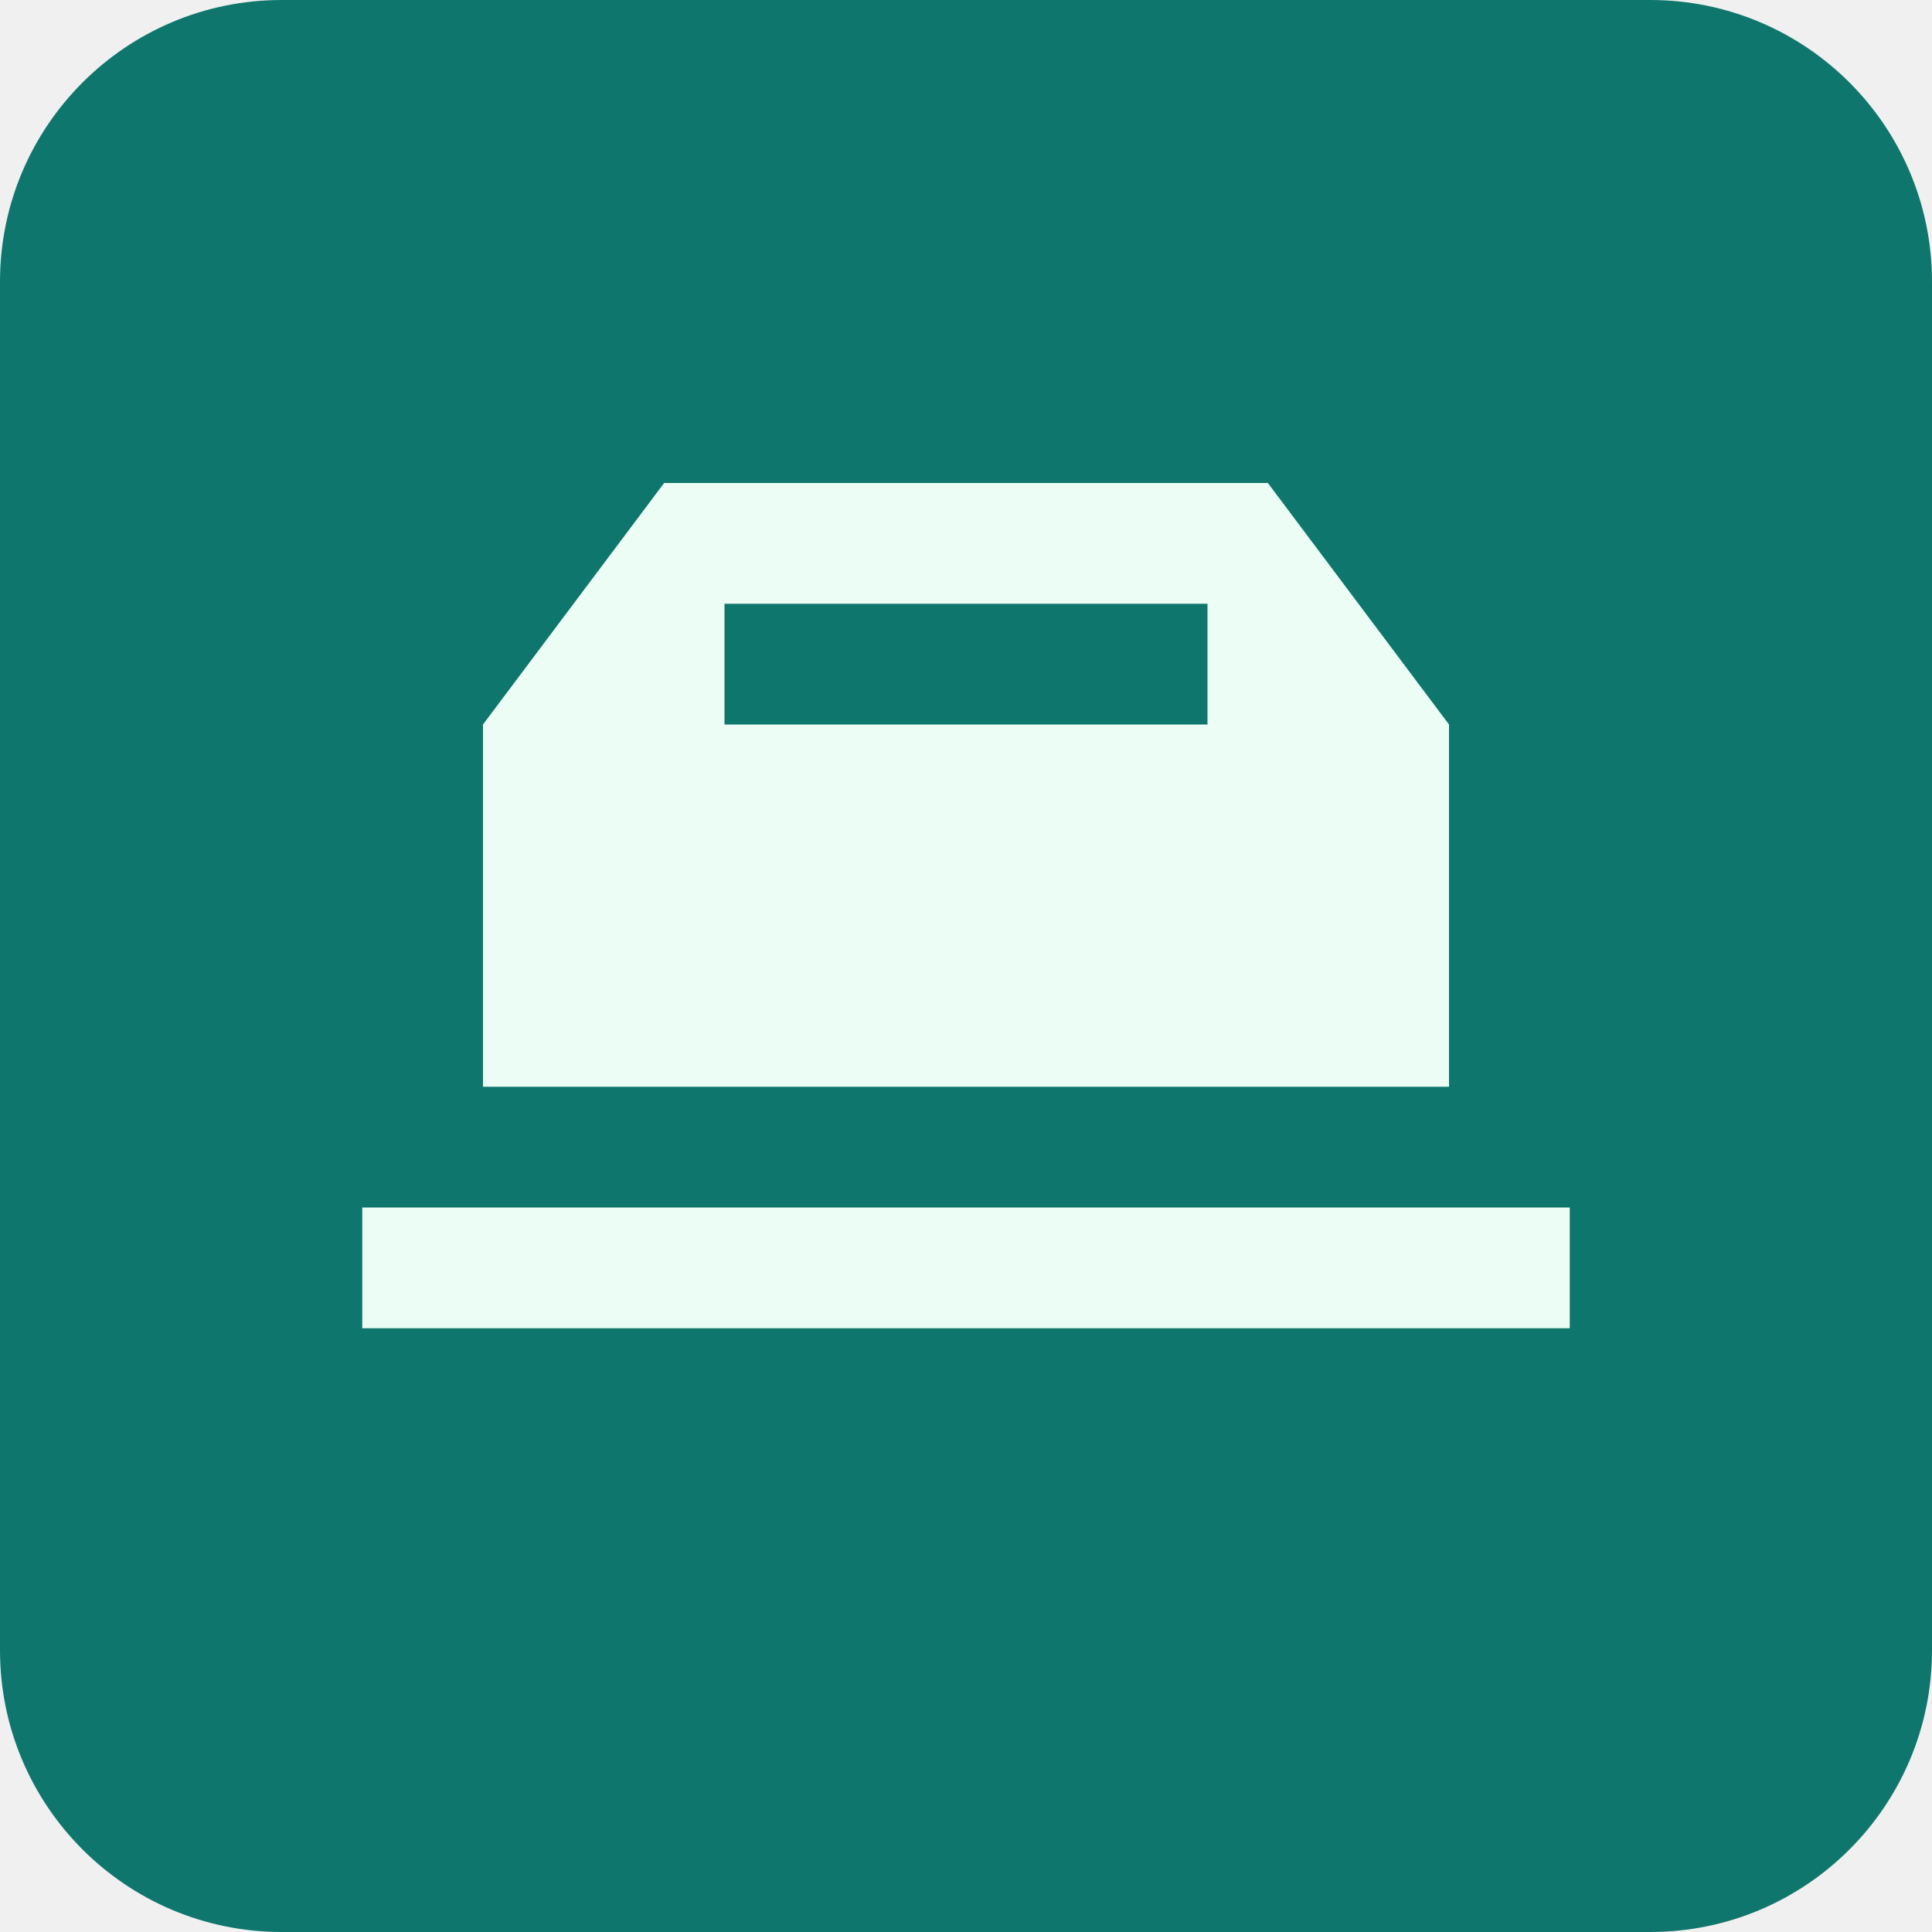
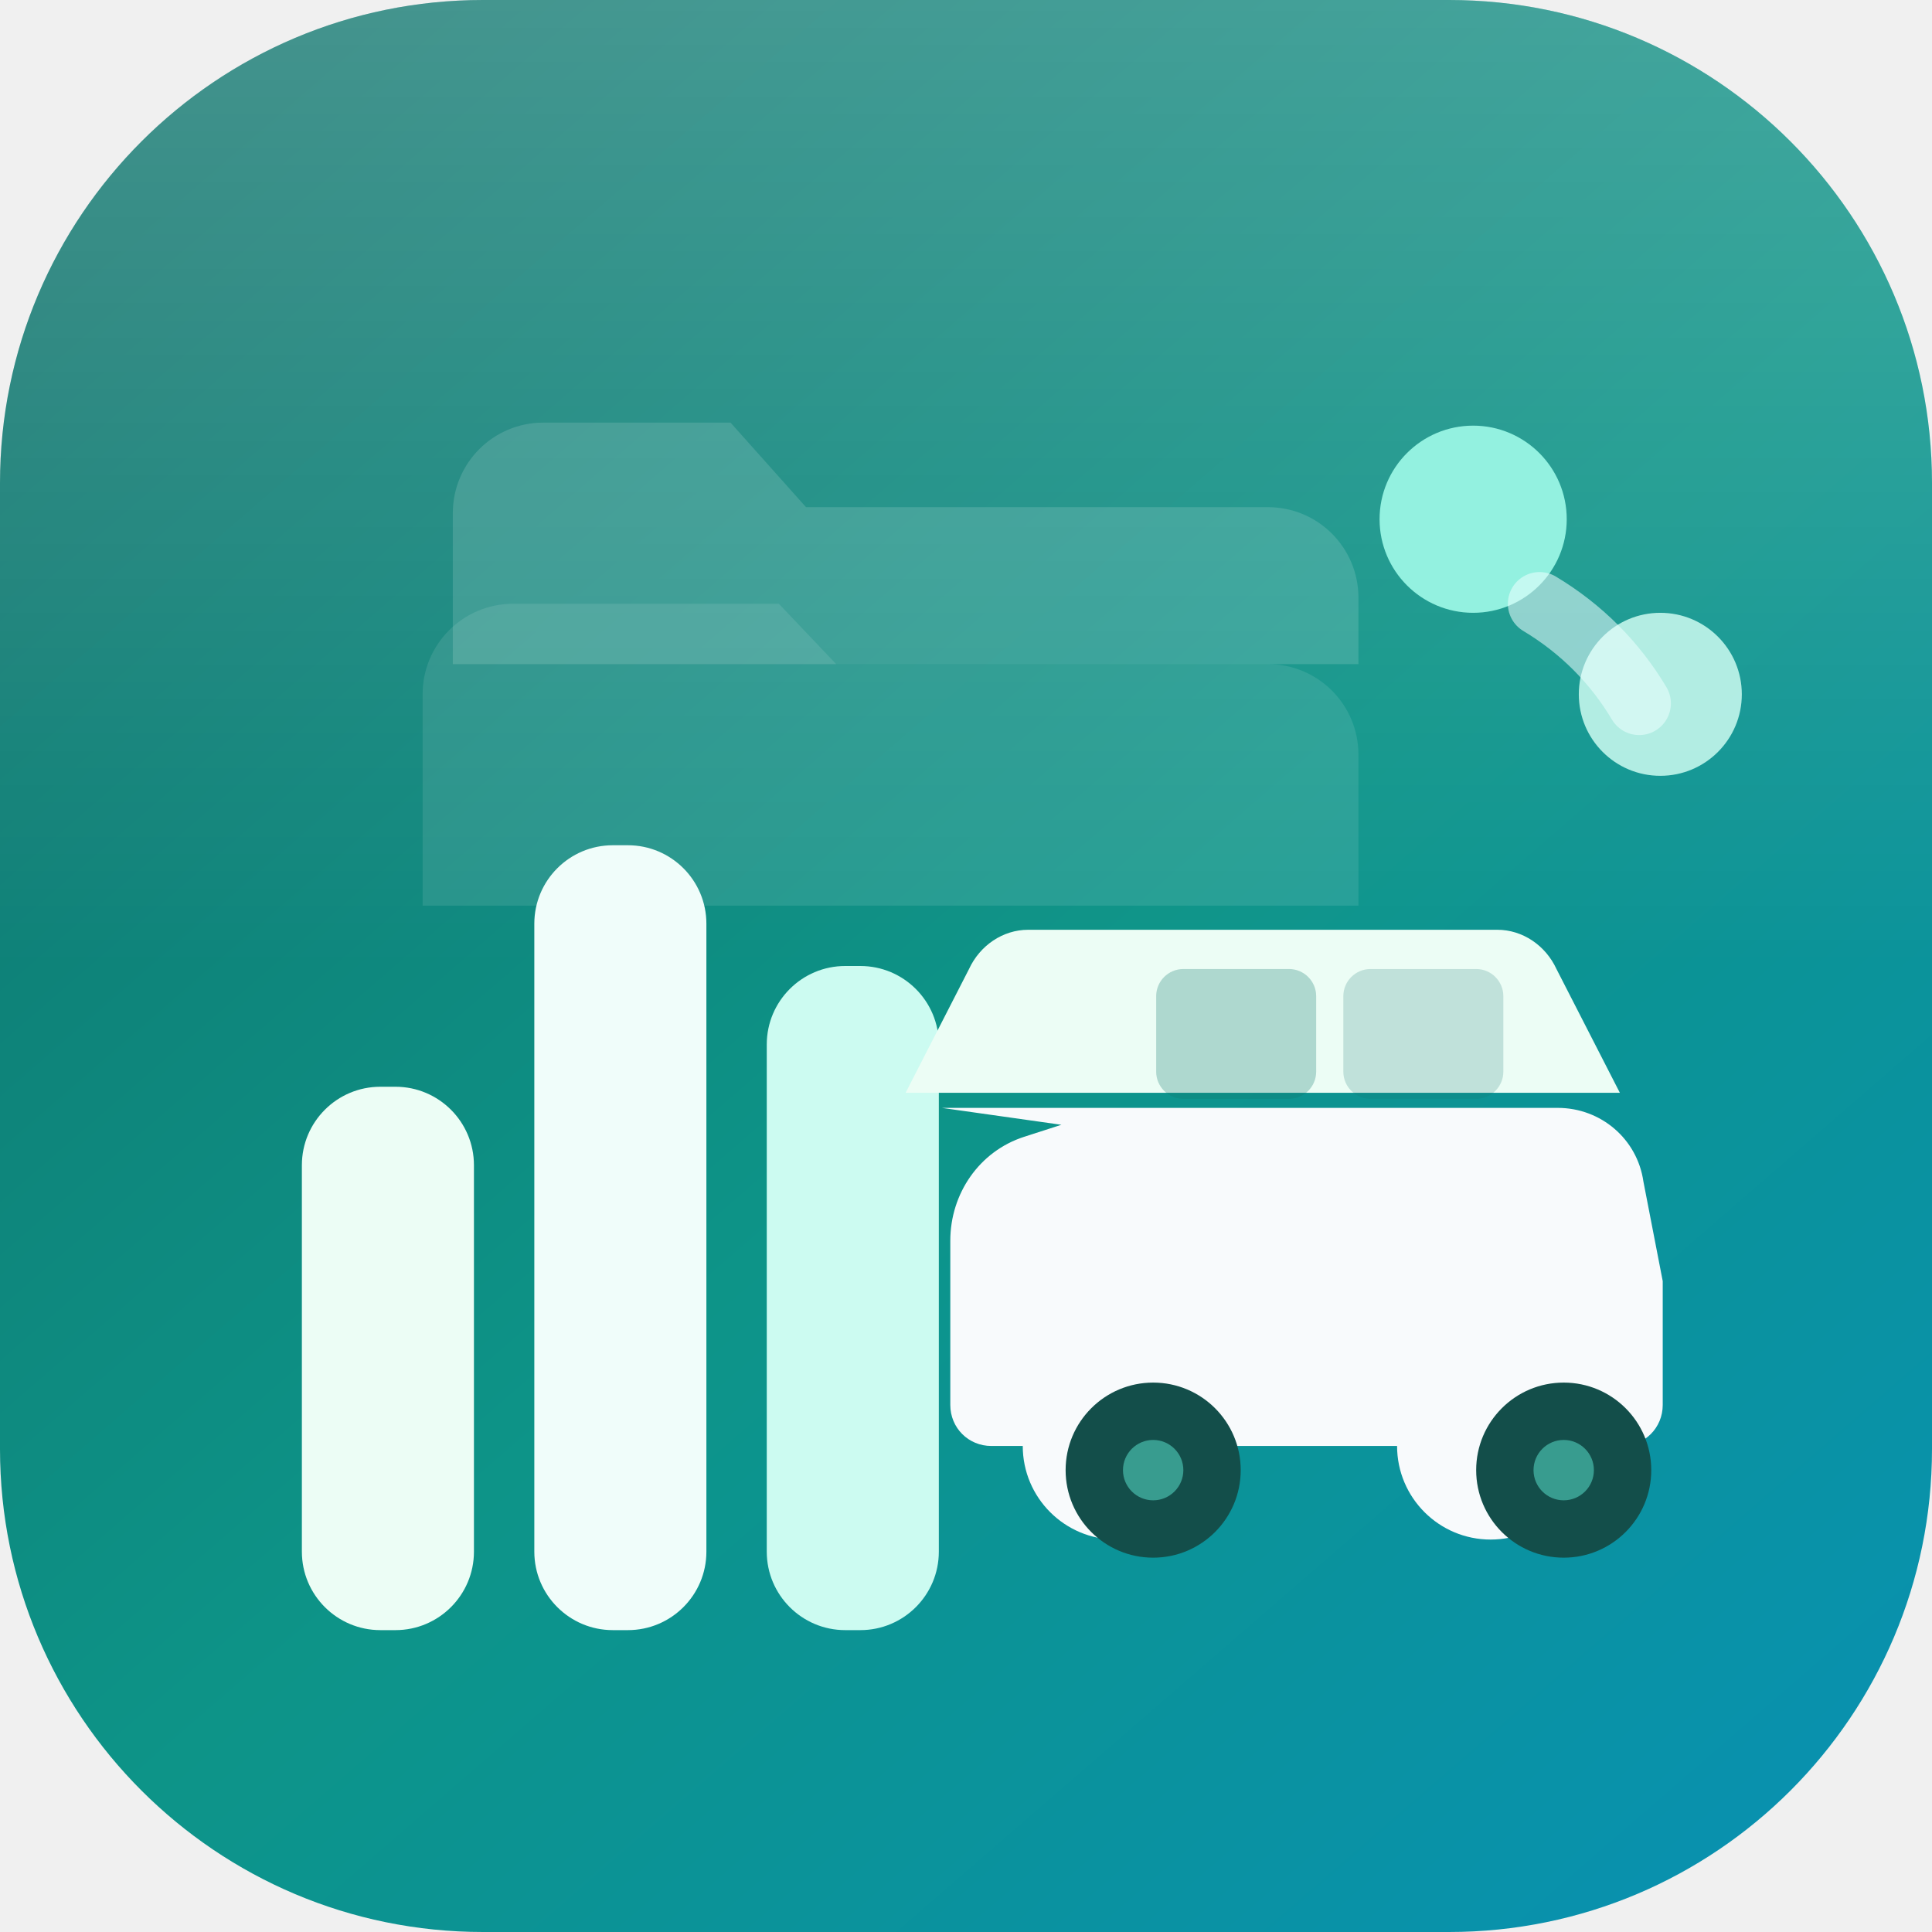
- <svg xmlns="http://www.w3.org/2000/svg" viewBox="0 0 192 192">
-   <rect width="192" height="192" rx="28" fill="#0f766e" />
-   <path fill="#ecfdf5" d="M36 120h120v12H36v-12zm12-48 18-24h60l18 24v36H48V72zm24 0h48v-12H72v12z" />
+ <svg xmlns="http://www.w3.org/2000/svg" viewBox="0 0 32 32" width="192" height="192" fill="none">
+   <defs>
+     <linearGradient id="mcb192" x1="4" y1="2" x2="30" y2="32" gradientUnits="userSpaceOnUse">
+       <stop stop-color="#0f766e" />
+       <stop offset="0.5" stop-color="#0d9488" />
+       <stop offset="1" stop-color="#0891b2" />
+     </linearGradient>
+     <linearGradient id="mcb192-hi" x1="16" y1="0" x2="16" y2="16" gradientUnits="userSpaceOnUse">
+       <stop stop-color="#ffffff" stop-opacity="0.22" />
+       <stop offset="1" stop-color="#ffffff" stop-opacity="0" />
+     </linearGradient>
+   </defs>
+   <rect width="32" height="32" rx="8" fill="url(#mcb192)" />
+   <rect width="32" height="32" rx="8" fill="url(#mcb192-hi)" />
+   <path d="M7.5 8.5C7.5 7.67 8.17 7 9 7h3.1l1.25 1.4H21c.83 0 1.5.67 1.5 1.5V11H7.5V8.5Z" fill="#ffffff" fill-opacity="0.14" />
+   <path d="M7 11.5c0-.83.67-1.5 1.5-1.5h4.4l.95 1H21c.83 0 1.5.67 1.5 1.5v2.5H7v-3.5Z" fill="#ffffff" fill-opacity="0.1" />
+   <rect x="5" y="18" width="2.85" height="9" rx="1.3" fill="#ecfdf5" />
+   <rect x="8.85" y="14" width="2.85" height="13" rx="1.3" fill="#f0fdfa" />
+   <rect x="12.7" y="16" width="2.85" height="11" rx="1.3" fill="#ccfbf1" />
+   <circle cx="24.4" cy="8.6" r="1.55" fill="#99f6e4" fill-opacity="0.95" />
+   <circle cx="27.5" cy="11.5" r="1.35" fill="#ccfbf1" fill-opacity="0.85" />
+   <path d="M25.5 10c.7.42 1.25.98 1.65 1.65" stroke="#ecfeff" stroke-opacity="0.55" stroke-width="1.05" stroke-linecap="round" />
+   <path fill="#f8fafc" d="M15.6 18.35h10.2c.72 0 1.32.52 1.42 1.22l.32 1.65v2.05c0 .38-.3.68-.68.68h-.62a1.55 1.55 0 0 1-3.1 0h-3.1a1.55 1.55 0 0 1-3.1 0h-.52c-.38 0-.68-.3-.68-.68v-2.72c0-.78.48-1.48 1.22-1.72l.62-.2Z" />
+   <path fill="#ecfdf5" d="M17 15.4h7.8c.42 0 .8.26.98.65l1.05 2.05H15l1.05-2.05c.18-.39.56-.65.98-.65Z" />
+   <rect x="19.15" y="16.05" width="2.65" height="2.15" rx="0.45" fill="#0f766e" fill-opacity="0.28" />
+   <rect x="22.25" y="16.05" width="2.65" height="2.15" rx="0.45" fill="#0f766e" fill-opacity="0.2" />
+   <circle cx="19.1" cy="24.35" r="1.45" fill="#134e4a" />
+   <circle cx="25.9" cy="24.35" r="1.45" fill="#134e4a" />
+   <circle cx="19.1" cy="24.35" r="0.5" fill="#5eead4" fill-opacity="0.5" />
+   <circle cx="25.9" cy="24.35" r="0.5" fill="#5eead4" fill-opacity="0.5" />
</svg>
